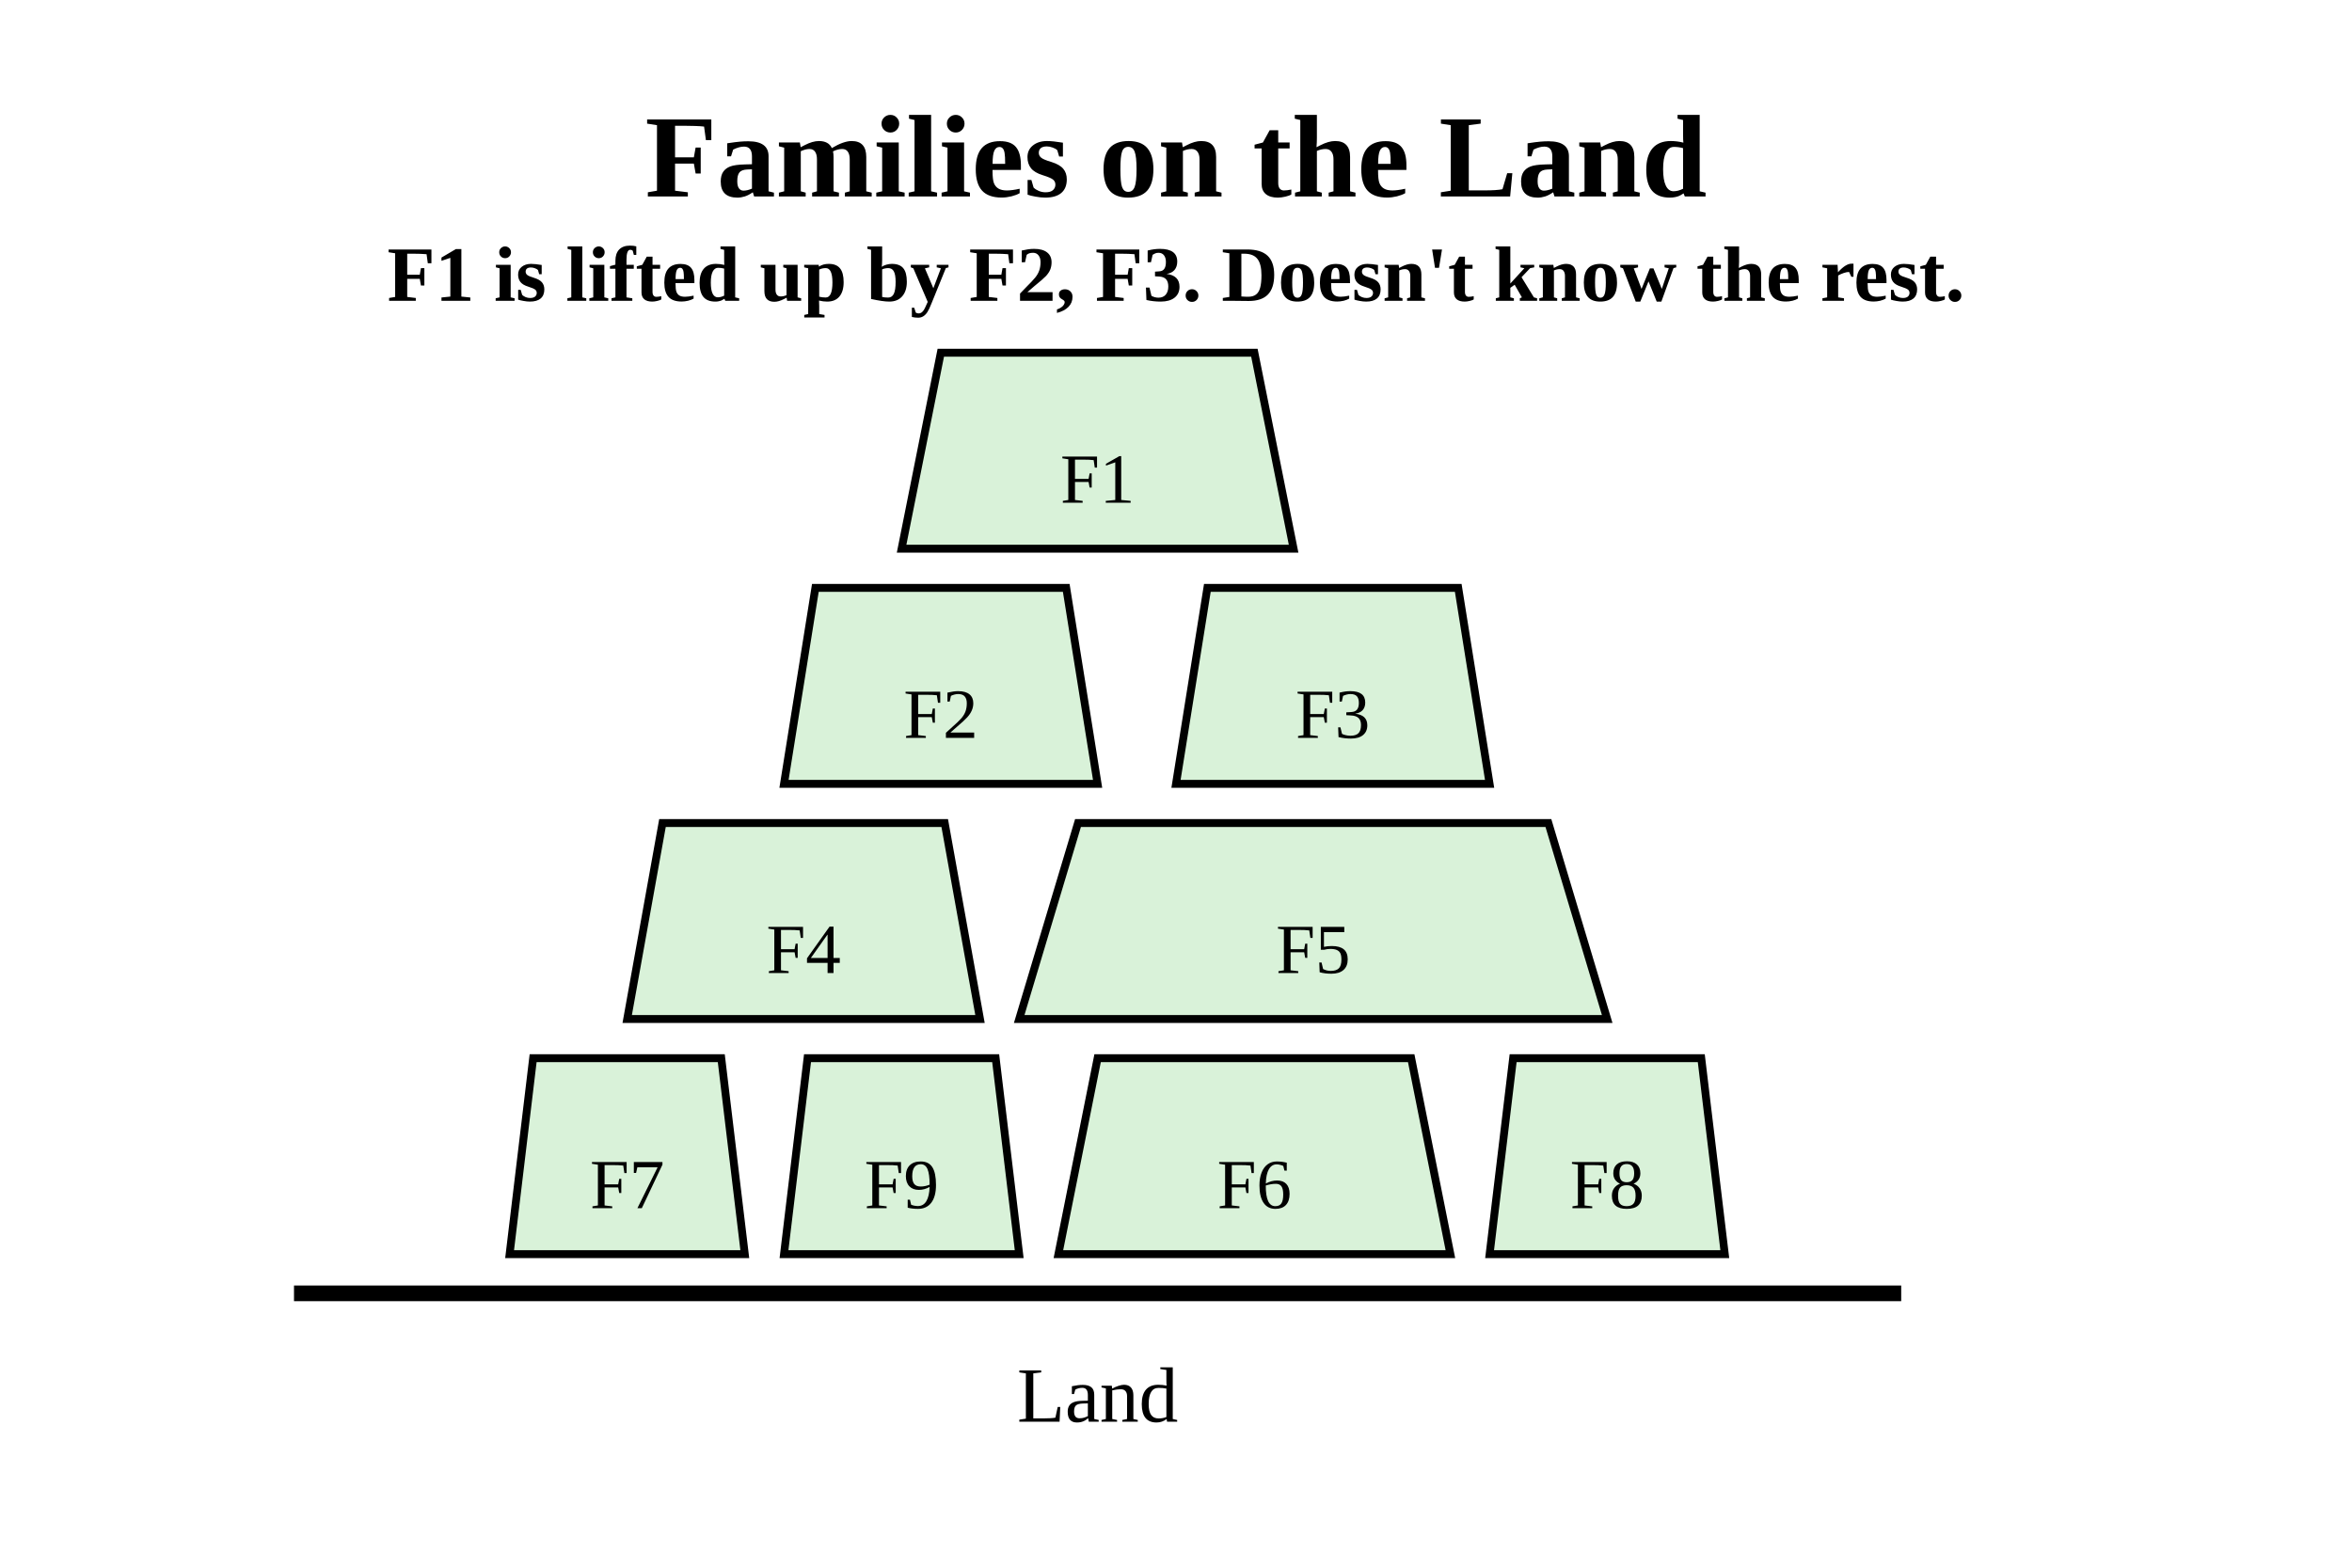
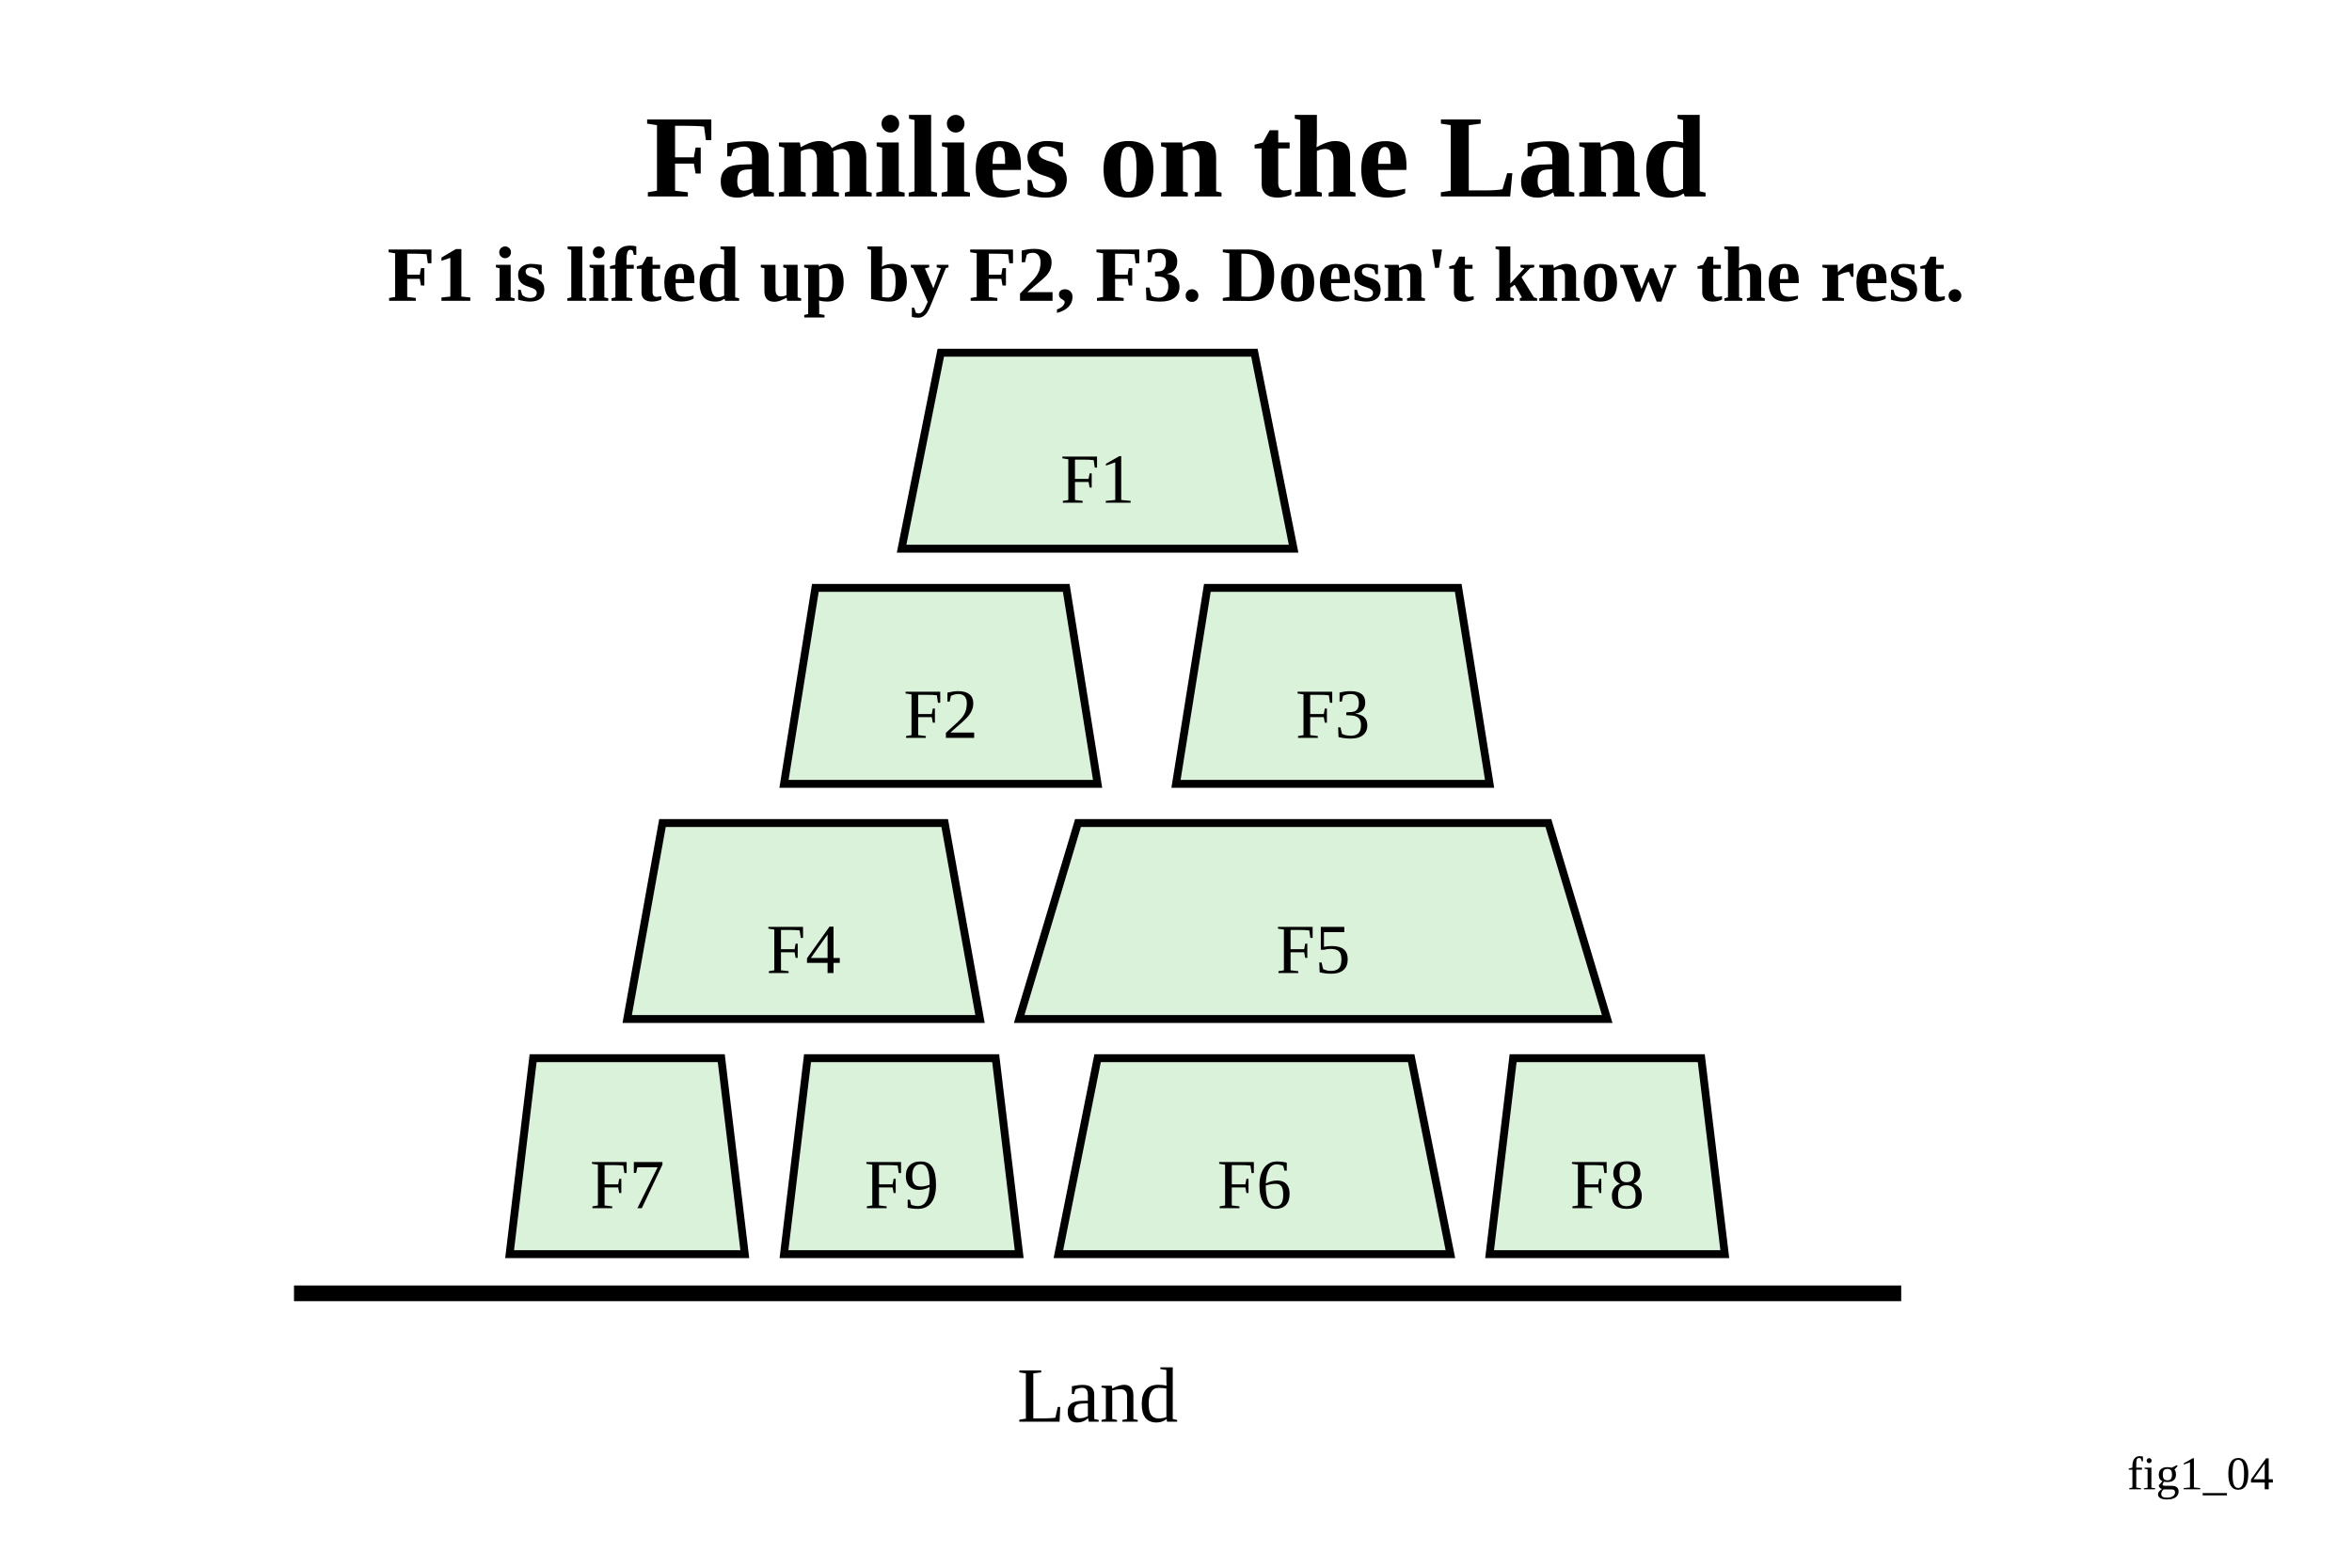
<svg xmlns="http://www.w3.org/2000/svg" width="600" height="400" viewBox="0 0 600 400">
  <defs>
</defs>
  <rect x="0" y="0" width="800" height="600" fill="white" />
  <path d="M240.0,90 L320.0,90 L330,140 L230,140 Z" fill="#D9F2D9" stroke="black" stroke-width="2" />
  <text x="280.0" y="122.2" font-size="18" fill="black" text-anchor="middle" dominant-baseline="central">F1</text>
  <path d="M208.0,150 L272.0,150 L280,200 L200,200 Z" fill="#D9F2D9" stroke="black" stroke-width="2" />
  <text x="240.0" y="182.2" font-size="18" fill="black" text-anchor="middle" dominant-baseline="central">F2</text>
  <path d="M308.0,150 L372.0,150 L380,200 L300,200 Z" fill="#D9F2D9" stroke="black" stroke-width="2" />
  <text x="340.0" y="182.2" font-size="18" fill="black" text-anchor="middle" dominant-baseline="central">F3</text>
  <path d="M169.0,210 L241.0,210 L250,260 L160,260 Z" fill="#D9F2D9" stroke="black" stroke-width="2" />
  <text x="205.0" y="242.2" font-size="18" fill="black" text-anchor="middle" dominant-baseline="central">F4</text>
  <path d="M275.0,210 L395.0,210 L410,260 L260,260 Z" fill="#D9F2D9" stroke="black" stroke-width="2" />
  <text x="335.0" y="242.2" font-size="18" fill="black" text-anchor="middle" dominant-baseline="central">F5</text>
  <path d="M280.0,270 L360.0,270 L370,320 L270,320 Z" fill="#D9F2D9" stroke="black" stroke-width="2" />
  <text x="320.0" y="302.2" font-size="18" fill="black" text-anchor="middle" dominant-baseline="central">F6</text>
  <path d="M136.0,270 L184.0,270 L190,320 L130,320 Z" fill="#D9F2D9" stroke="black" stroke-width="2" />
  <text x="160.0" y="302.2" font-size="18" fill="black" text-anchor="middle" dominant-baseline="central">F7</text>
  <path d="M386.0,270 L434.0,270 L440,320 L380,320 Z" fill="#D9F2D9" stroke="black" stroke-width="2" />
  <text x="410.0" y="302.2" font-size="18" fill="black" text-anchor="middle" dominant-baseline="central">F8</text>
  <path d="M206.0,270 L254.0,270 L260,320 L200,320 Z" fill="#D9F2D9" stroke="black" stroke-width="2" />
  <text x="230.0" y="302.2" font-size="18" fill="black" text-anchor="middle" dominant-baseline="central">F9</text>
  <text x="300.0" y="40" font-size="30" fill="black" font-weight="bold" text-anchor="middle" dominant-baseline="central">Families on the Land</text>
  <text x="300.0" y="70" font-size="20" fill="black" font-weight="bold" text-anchor="middle" dominant-baseline="central">F1 is lifted up by F2, F3. Doesn't know the rest.</text>
  <path d="M75,330 L485,330" stroke="black" stroke-width="4" />
  <text x="280.0" y="356" font-size="20" text-anchor="middle" dominant-baseline="central">Land</text>
+   <text x="580" y="380" font-size="12" text-anchor="end" fill="black">fig1_04</text>
</svg>
